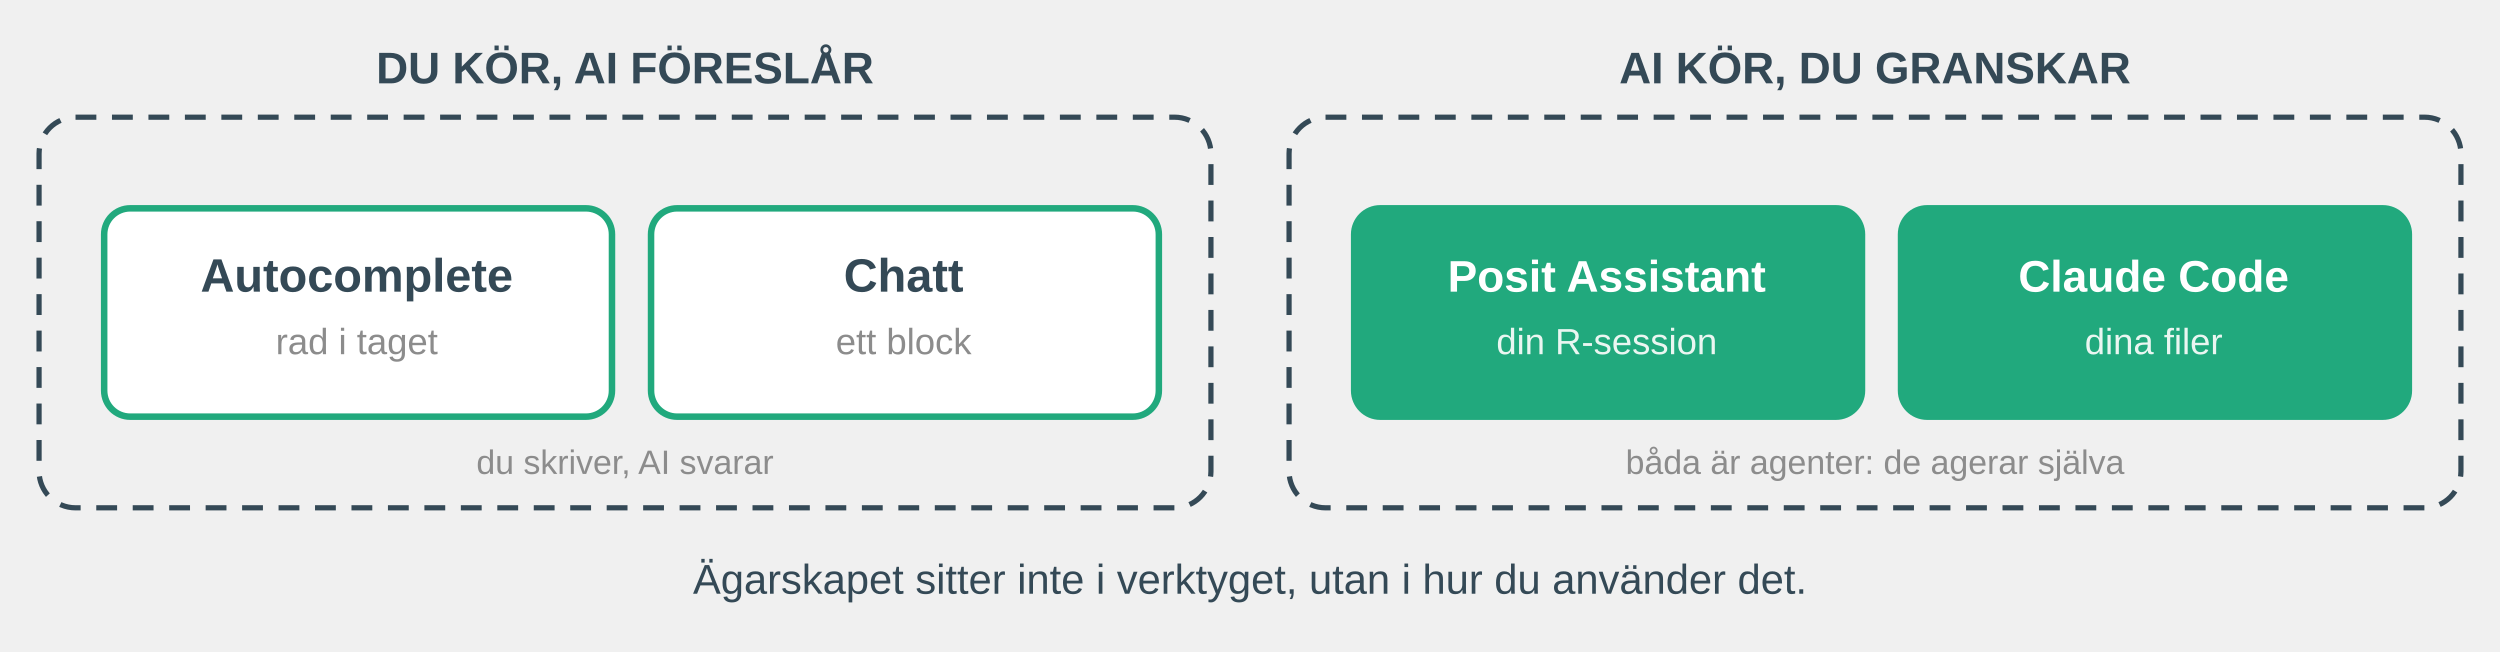
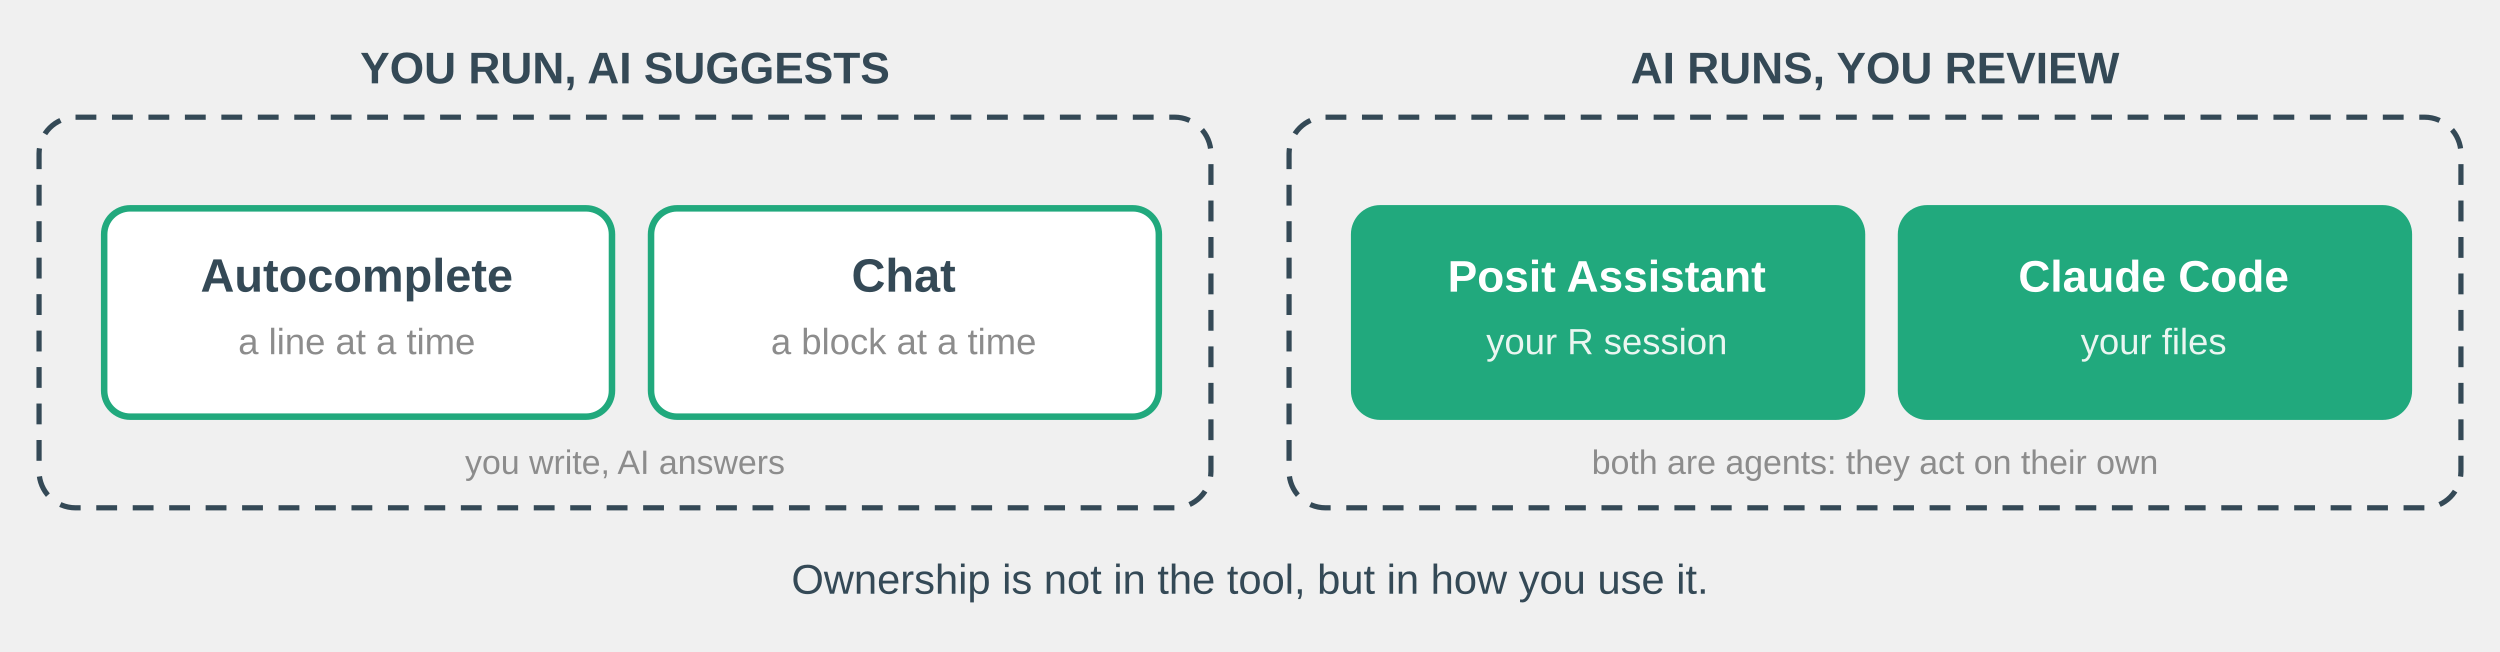
<svg xmlns="http://www.w3.org/2000/svg" width="960" height="250" viewBox="0 0 960 250" font-family="Arial, Helvetica, sans-serif">
-   <text x="240" y="32" text-anchor="middle" font-size="17" font-weight="bold" fill="#344956">DU KÖR, AI FÖRESLÅR</text>
+   <text x="240" y="32" text-anchor="middle" font-size="17" font-weight="bold" fill="#344956">YOU RUN, AI SUGGESTS</text>
  <rect x="15" y="45" width="450" height="150" rx="14" fill="none" stroke="#344956" stroke-width="2" stroke-dasharray="8 6" />
  <rect x="40" y="80" width="195" height="80" rx="10" fill="#ffffff" stroke="#21a97d" stroke-width="2.5" />
  <text x="137" y="112" text-anchor="middle" font-size="18" font-weight="bold" fill="#344956">Autocomplete</text>
-   <text x="137" y="136" text-anchor="middle" font-size="14" fill="#8C8C8C">rad i taget</text>
+   <text x="137" y="136" text-anchor="middle" font-size="14" fill="#8C8C8C">a line at a time</text>
  <rect x="250" y="80" width="195" height="80" rx="10" fill="#ffffff" stroke="#21a97d" stroke-width="2.5" />
-   <text x="347" y="112" text-anchor="middle" font-size="18" font-weight="bold" fill="#344956">Chatt</text>
-   <text x="347" y="136" text-anchor="middle" font-size="14" fill="#8C8C8C">ett block</text>
-   <text x="240" y="182" text-anchor="middle" font-size="13" fill="#8C8C8C">du skriver, AI svarar</text>
-   <text x="720" y="32" text-anchor="middle" font-size="17" font-weight="bold" fill="#344956">AI KÖR, DU GRANSKAR</text>
+   <text x="347" y="112" text-anchor="middle" font-size="18" font-weight="bold" fill="#344956">Chat</text>
+   <text x="347" y="136" text-anchor="middle" font-size="14" fill="#8C8C8C">a block at a time</text>
+   <text x="240" y="182" text-anchor="middle" font-size="13" fill="#8C8C8C">you write, AI answers</text>
+   <text x="720" y="32" text-anchor="middle" font-size="17" font-weight="bold" fill="#344956">AI RUNS, YOU REVIEW</text>
  <rect x="495" y="45" width="450" height="150" rx="14" fill="none" stroke="#344956" stroke-width="2" stroke-dasharray="8 6" />
  <rect x="520" y="80" width="195" height="80" rx="10" fill="#21a97d" stroke="#21a97d" stroke-width="2.5" />
  <text x="617" y="112" text-anchor="middle" font-size="17" font-weight="bold" fill="#ffffff">Posit Assistant</text>
-   <text x="617" y="136" text-anchor="middle" font-size="14" fill="#eaf6f1">din R-session</text>
+   <text x="617" y="136" text-anchor="middle" font-size="14" fill="#eaf6f1">your R session</text>
  <rect x="730" y="80" width="195" height="80" rx="10" fill="#21a97d" stroke="#21a97d" stroke-width="2.5" />
  <text x="827" y="112" text-anchor="middle" font-size="17" font-weight="bold" fill="#ffffff">Claude Code</text>
-   <text x="827" y="136" text-anchor="middle" font-size="14" fill="#eaf6f1">dina filer</text>
-   <text x="720" y="182" text-anchor="middle" font-size="13" fill="#8C8C8C">båda är agenter: de agerar själva</text>
-   <text x="480" y="228" text-anchor="middle" font-size="16" fill="#344956">Ägarskapet sitter inte i verktyget, utan i hur du använder det.</text>
+   <text x="827" y="136" text-anchor="middle" font-size="14" fill="#eaf6f1">your files</text>
+   <text x="720" y="182" text-anchor="middle" font-size="13" fill="#8C8C8C">both are agents: they act on their own</text>
+   <text x="480" y="228" text-anchor="middle" font-size="16" fill="#344956">Ownership is not in the tool, but in how you use it.</text>
</svg>
